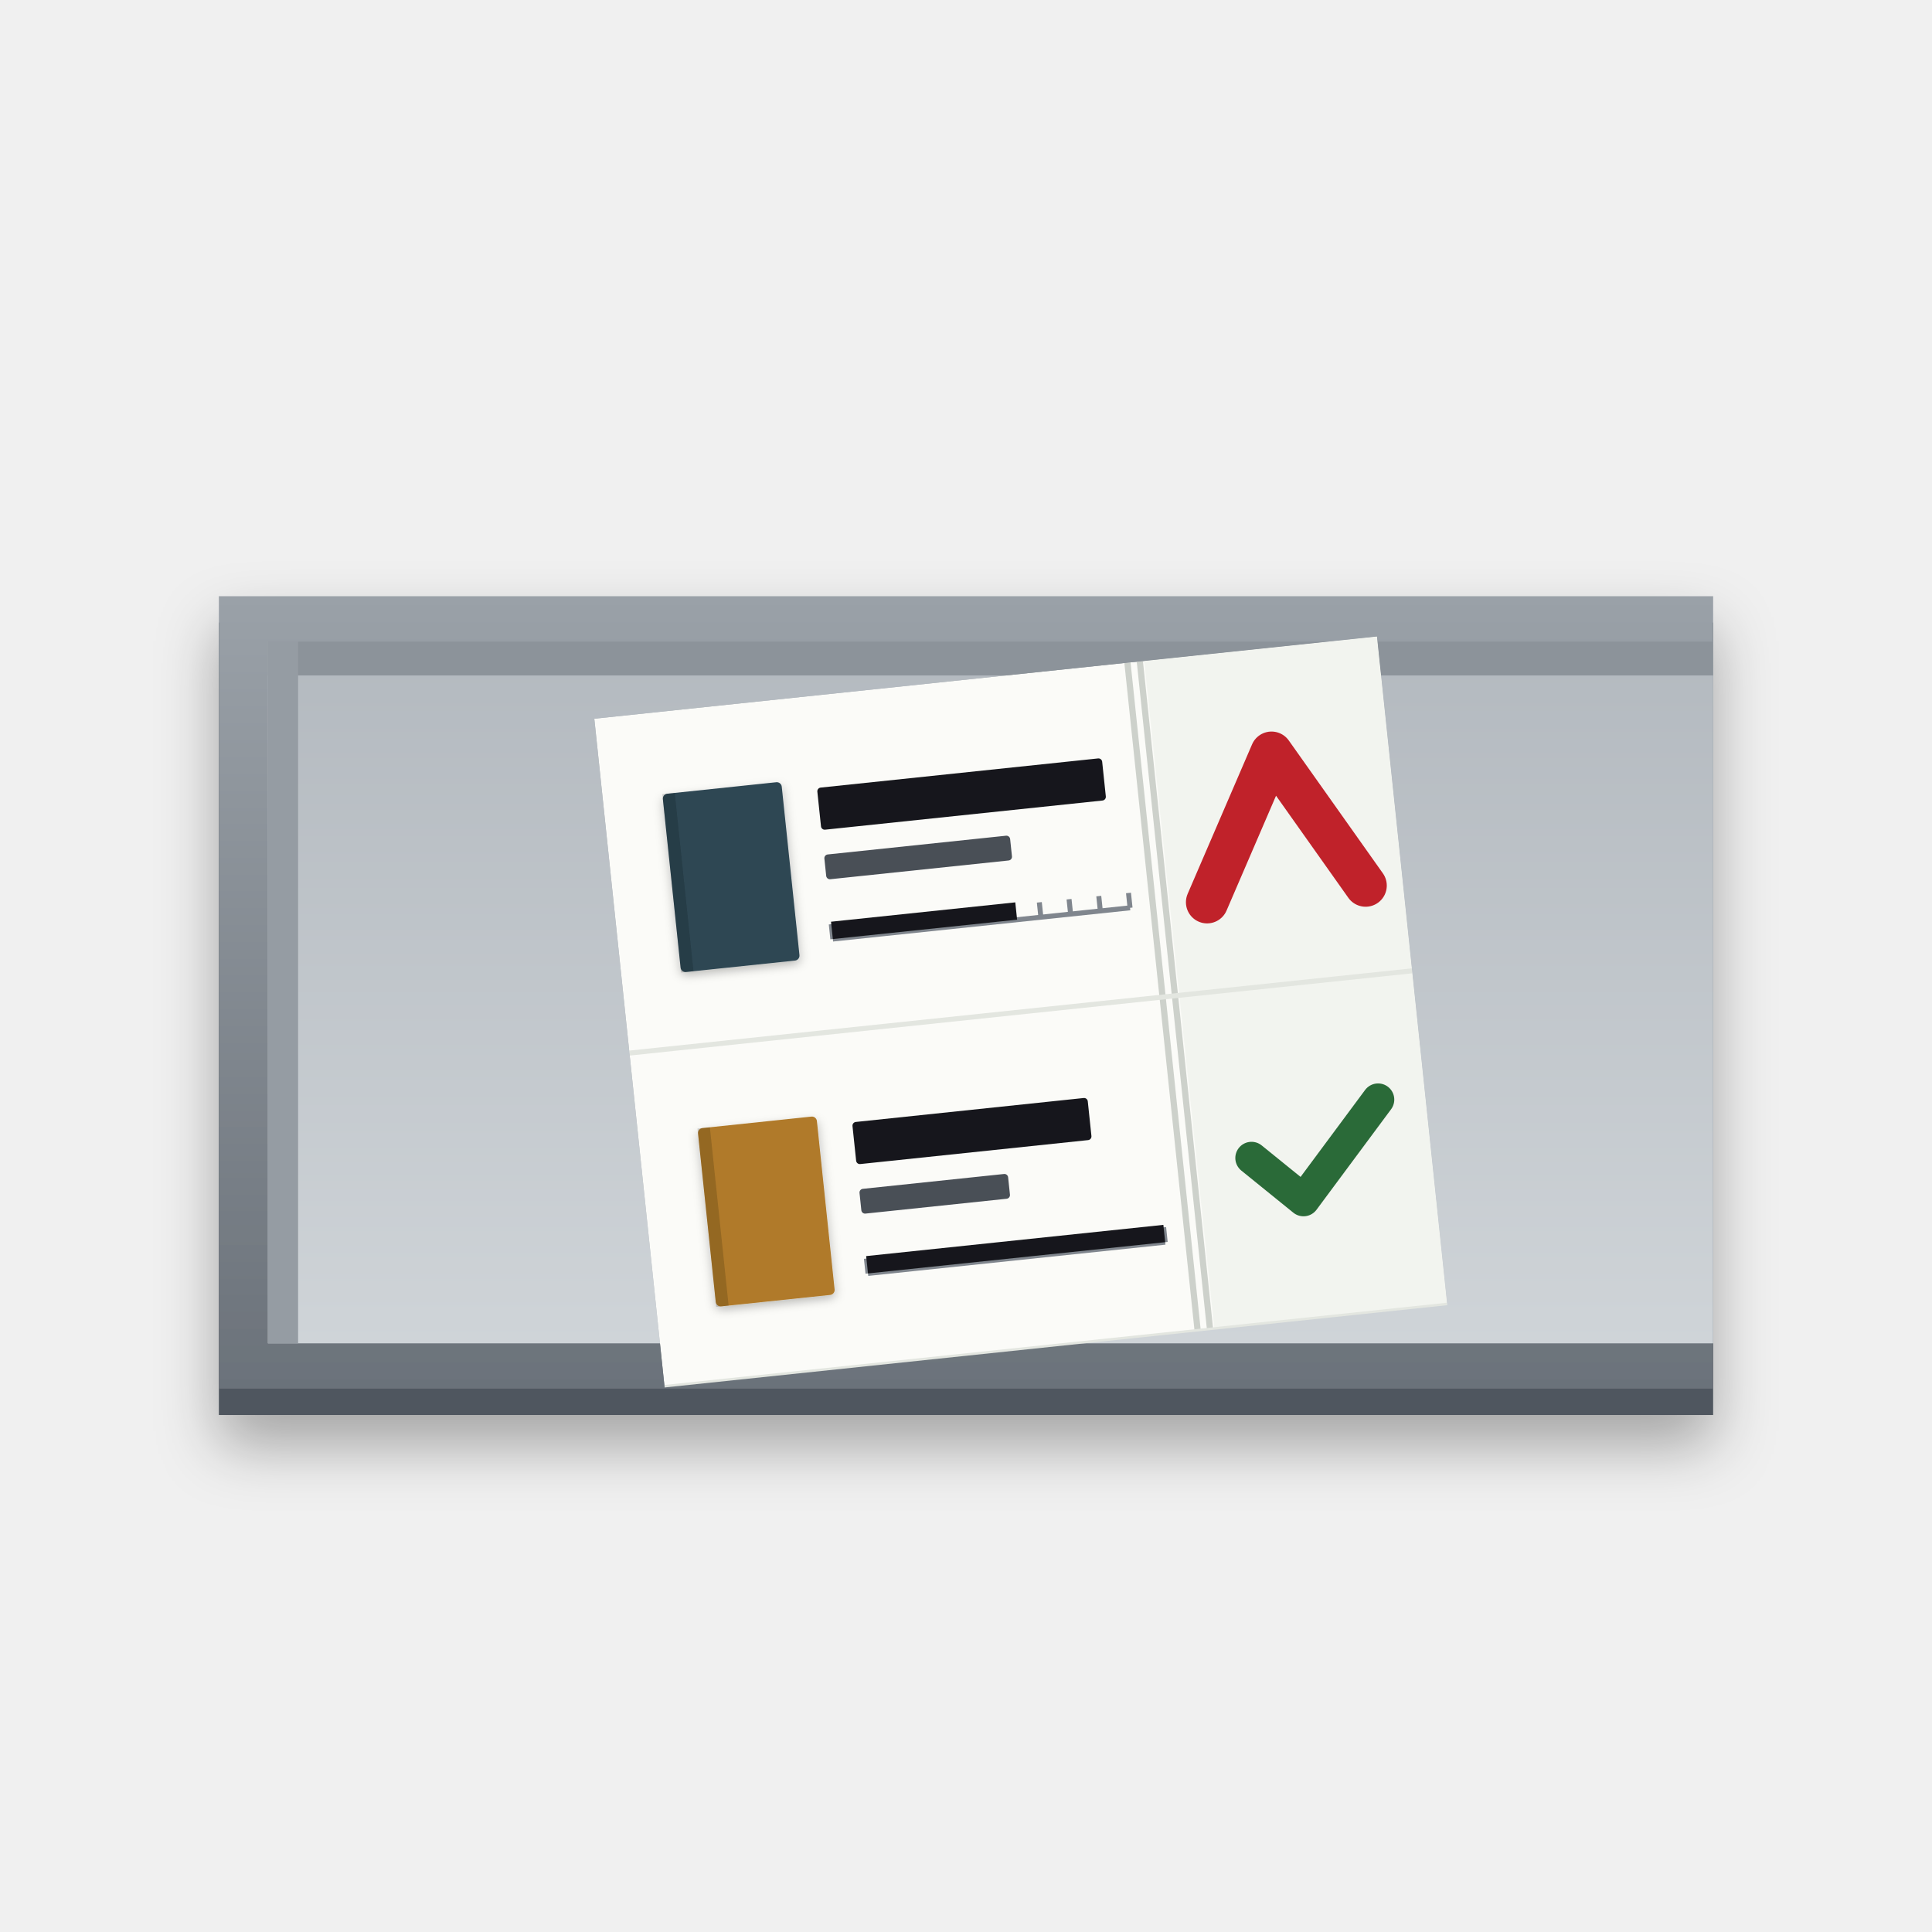
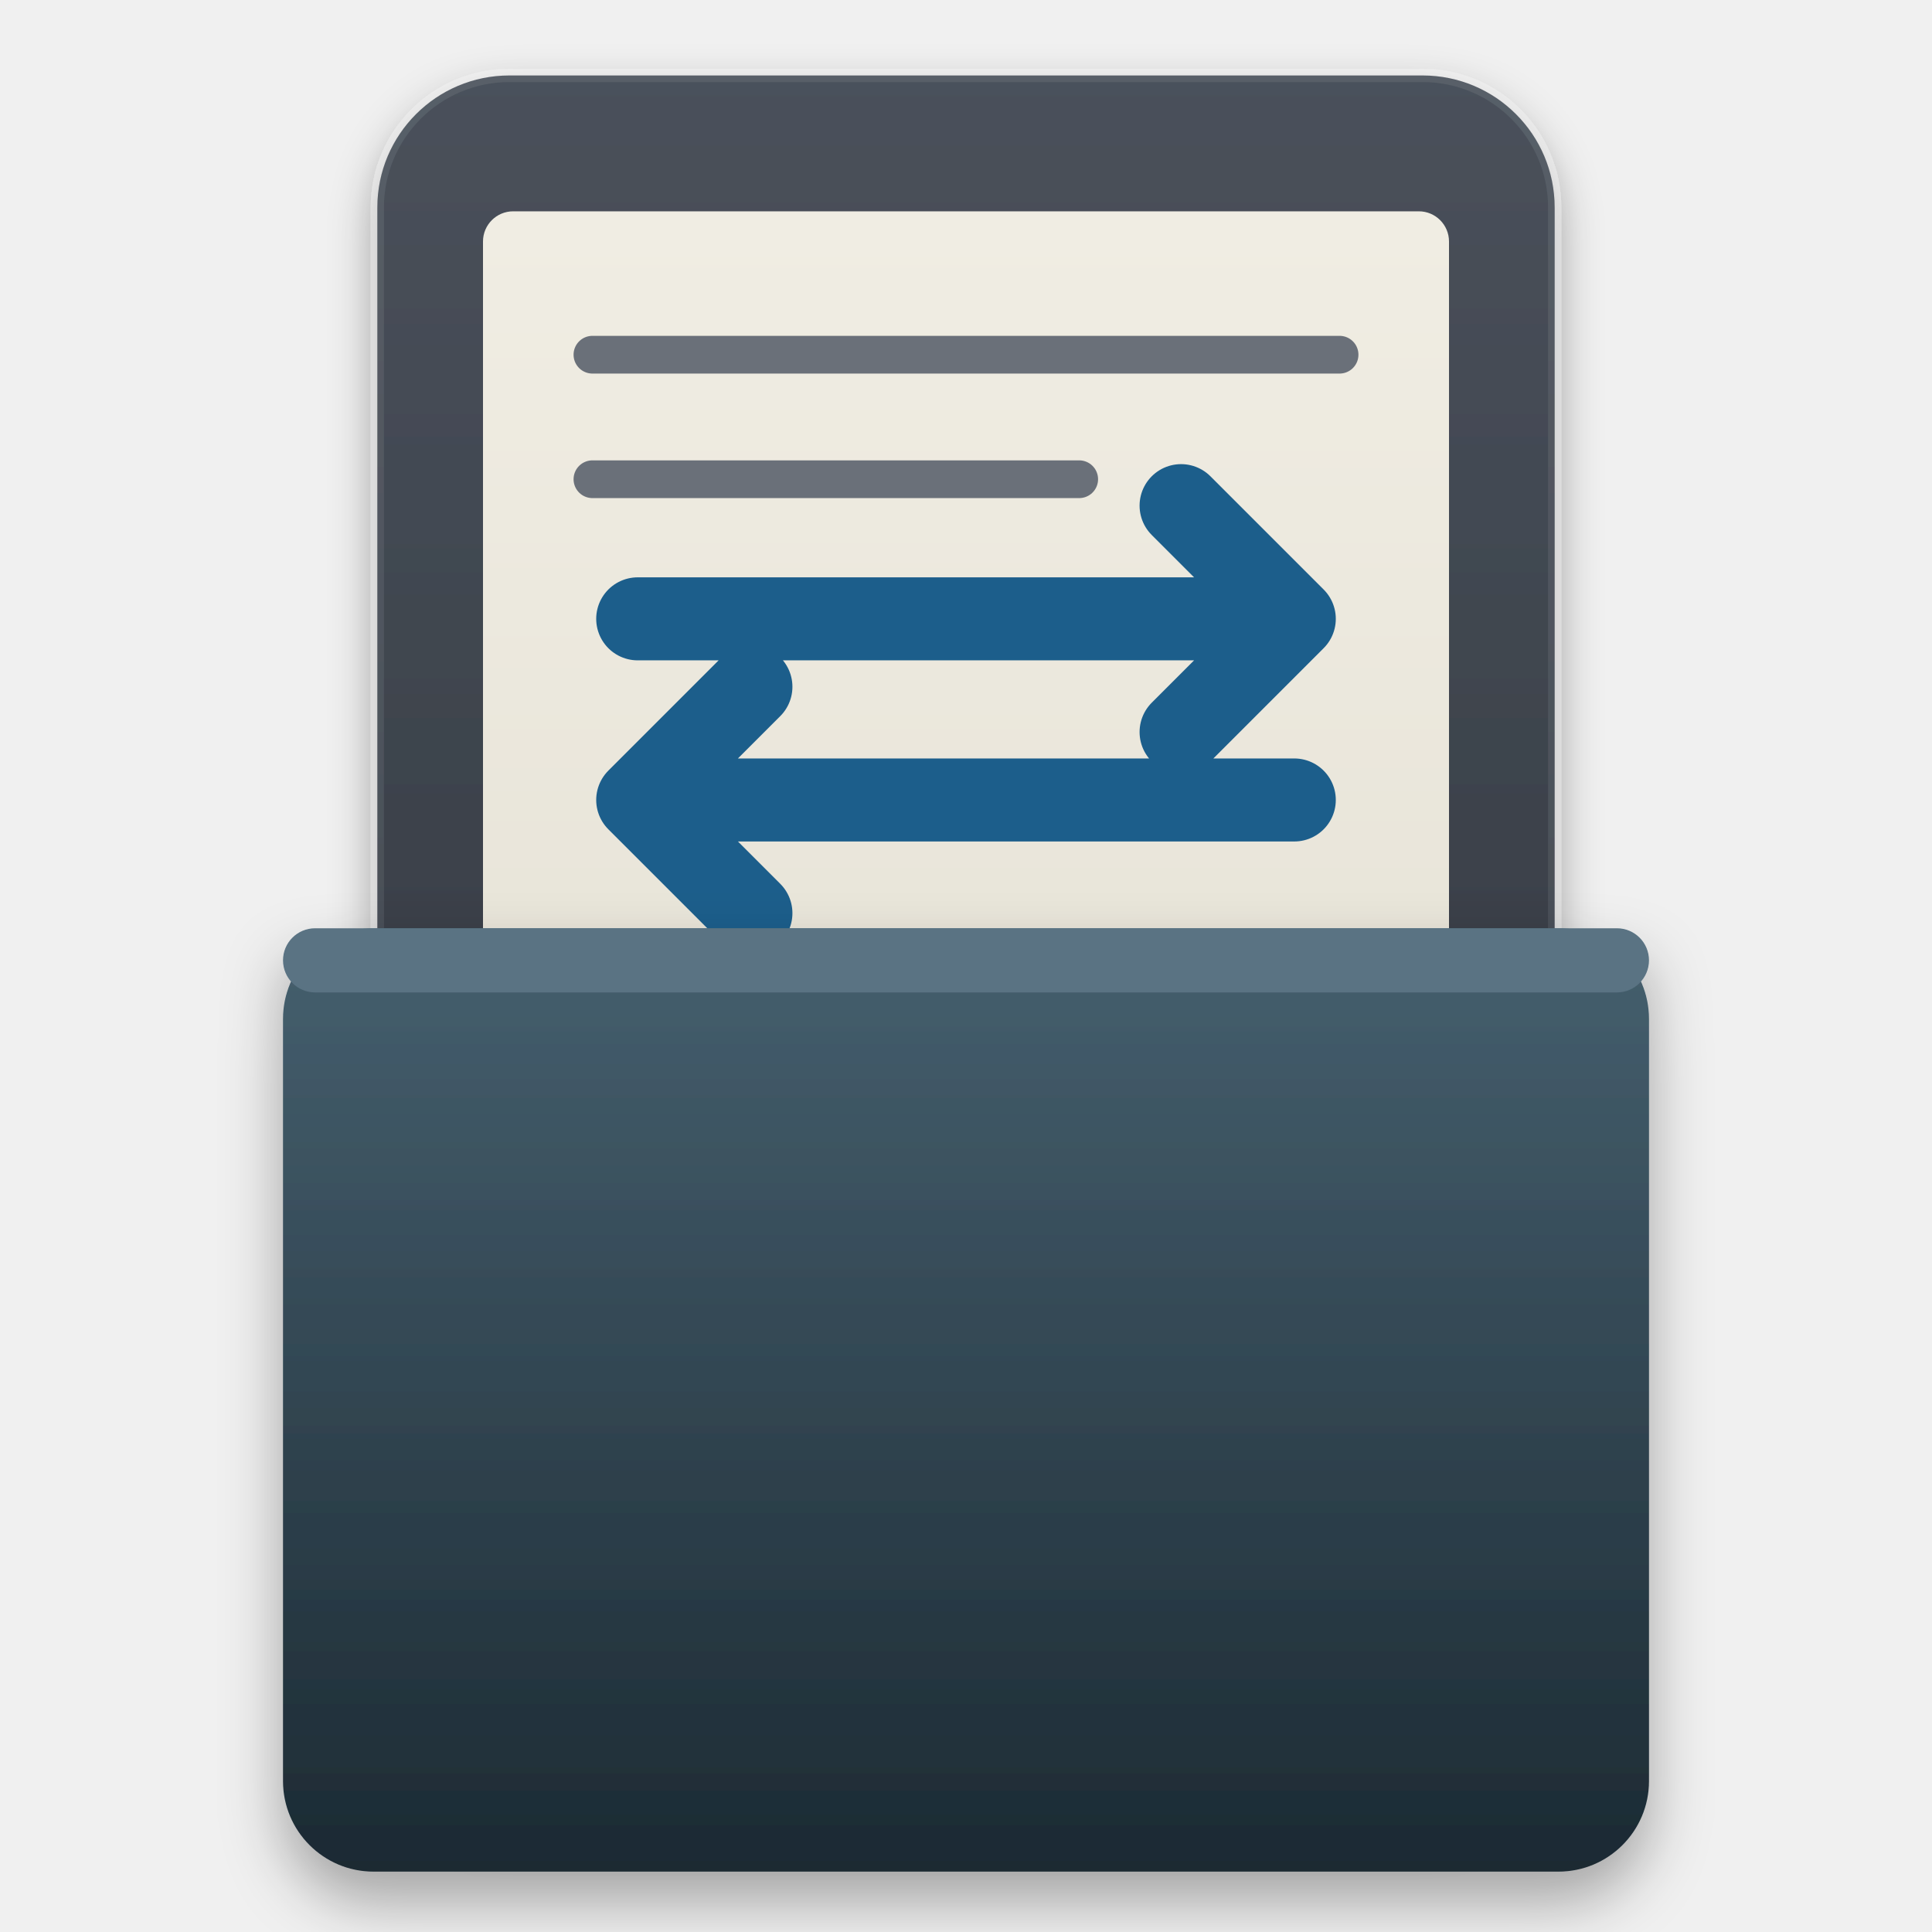
<svg xmlns="http://www.w3.org/2000/svg" viewBox="0 0 1024 1024" width="1024" height="1024">
  <defs>
-     <filter id="book" x="-30%" y="-30%" width="160%" height="160%">
-       <feDropShadow dx="0" dy="3" stdDeviation="4" flood-color="#000" flood-opacity="0.25" />
-     </filter>
    <filter id="drop" x="-30%" y="-30%" width="160%" height="160%">
      <feDropShadow dx="0" dy="16" stdDeviation="16" flood-color="#000" flood-opacity="0.32" />
    </filter>
-     <filter id="lie" x="-30%" y="-30%" width="160%" height="160%">
-       <feDropShadow dx="0" dy="8" stdDeviation="10" flood-color="#14222b" flood-opacity="0.38" />
+     <filter id="stand" x="-30%" y="-30%" width="160%" height="160%">
+       <feDropShadow dx="0" dy="10" stdDeviation="12" flood-color="#06111a" flood-opacity="0.4" />
    </filter>
-     <linearGradient id="floor" x1="0" y1="0" x2="0" y2="1">
-       <stop offset="0" stop-color="#b3b9bf" />
-       <stop offset="1" stop-color="#cfd4d8" />
+     <linearGradient id="body" x1="0" y1="0" x2="0" y2="1">
+       <stop offset="0" stop-color="#4a515b" />
+       <stop offset="1" stop-color="#2b3038" />
    </linearGradient>
-     <linearGradient id="rim" x1="0" y1="0" x2="0" y2="1">
-       <stop offset="0" stop-color="#9aa1a8" />
-       <stop offset="1" stop-color="#6b727a" />
+     <linearGradient id="eink" x1="0" y1="0" x2="0" y2="1">
+       <stop offset="0" stop-color="#f0ede3" />
+       <stop offset="1" stop-color="#e3dfd2" />
    </linearGradient>
-     <clipPath id="two">
-       <rect x="196" y="150" width="632" height="540" />
-     </clipPath>
+     <linearGradient id="sleeve" x1="0" y1="0" x2="0" y2="1">
+       <stop offset="0" stop-color="#46606f" />
+       <stop offset="1" stop-color="#1c2a33" />
+     </linearGradient>
  </defs>
+   <g transform="translate(0 -12)">
+     <g filter="url(#stand)">
+       <rect x="200" y="52" width="624" height="920" rx="70" fill="url(#body)" />
+       <rect x="200" y="52" width="624" height="920" rx="70" fill="none" stroke="#fff" stroke-opacity="0.08" stroke-width="7" />
+       <rect x="256" y="124" width="512" height="696" rx="16" fill="url(#eink)" />
+       <path d="M314 200H710M314 266H572" fill="none" stroke="#6b7079" stroke-width="20" stroke-linecap="round" stroke-linejoin="round" />
+     </g>
+     <path d="M338 340H686M626 280L686 340L626 400M686 436H338M398 376L338 436L398 496" fill="none" stroke="#1c5e8b" stroke-width="44" stroke-linecap="round" stroke-linejoin="round" />
+   </g>
  <g filter="url(#drop)">
-     <path d="M116 330 h792 v420 h-792 z" fill="#4f565e" />
-     <path d="M116 316 h792 v420 h-792 z" fill="url(#rim)" />
-     <path d="M142 340 h766 v372 h-766 z" fill="url(#floor)" />
-     <path d="M142 340 h766 v18 h-766 z" fill="#8c939a" />
-     <path d="M142 340 h16 v372 h-16 z" fill="#959ca3" />
-   </g>
-   <g transform="translate(176 296) rotate(-6) scale(0.66)">
-     <g filter="url(#lie)" clip-path="url(#two)">
-       <rect x="196" y="150" width="632" height="950" fill="#fbfbf8" />
-       <rect x="640" y="150" width="188" height="950" fill="#f2f4ef" />
-       <rect x="624" y="150" width="5" height="950" fill="#cdd1cb" />
-       <rect x="634" y="150" width="5" height="950" fill="#cdd1cb" />
-       <rect x="196" y="418" width="632" height="4" fill="#e3e6e0" />
-       <rect x="196" y="688" width="632" height="4" fill="#e3e6e0" />
-       <rect x="244" y="216" width="96" height="144" rx="4" fill="#2f4653" filter="url(#book)" />
-       <rect x="244" y="216" width="10" height="144" fill="#000" opacity="0.16" />
-       <rect x="368" y="224" width="230" height="34" rx="3" fill="#17191c" />
-       <rect x="368" y="278" width="150" height="20" rx="3" fill="#4a4f57" />
-       <rect x="368" y="344" width="240" height="4" fill="#80868e" />
-       <rect x="366.0" y="334" width="4" height="12" fill="#80868e" />
-       <rect x="390.0" y="334" width="4" height="12" fill="#80868e" />
-       <rect x="414.0" y="334" width="4" height="12" fill="#80868e" />
-       <rect x="438.0" y="334" width="4" height="12" fill="#80868e" />
-       <rect x="462.0" y="334" width="4" height="12" fill="#80868e" />
-       <rect x="486.0" y="334" width="4" height="12" fill="#80868e" />
-       <rect x="510.0" y="334" width="4" height="12" fill="#80868e" />
-       <rect x="534.0" y="334" width="4" height="12" fill="#80868e" />
-       <rect x="558.0" y="334" width="4" height="12" fill="#80868e" />
-       <rect x="582.0" y="334" width="4" height="12" fill="#80868e" />
-       <rect x="606.0" y="334" width="4" height="12" fill="#80868e" />
-       <rect x="368" y="332" width="148.8" height="14" fill="#17191c" />
-       <rect x="244" y="486" width="96" height="144" rx="4" fill="#b07a2a" filter="url(#book)" />
-       <rect x="244" y="486" width="10" height="144" fill="#000" opacity="0.16" />
-       <rect x="368" y="494" width="190" height="34" rx="3" fill="#17191c" />
-       <rect x="368" y="548" width="120" height="20" rx="3" fill="#4a4f57" />
-       <rect x="368" y="614" width="240" height="4" fill="#80868e" />
-       <rect x="366.0" y="604" width="4" height="12" fill="#80868e" />
-       <rect x="390.0" y="604" width="4" height="12" fill="#80868e" />
-       <rect x="414.0" y="604" width="4" height="12" fill="#80868e" />
-       <rect x="438.0" y="604" width="4" height="12" fill="#80868e" />
-       <rect x="462.0" y="604" width="4" height="12" fill="#80868e" />
-       <rect x="486.0" y="604" width="4" height="12" fill="#80868e" />
-       <rect x="510.0" y="604" width="4" height="12" fill="#80868e" />
-       <rect x="534.0" y="604" width="4" height="12" fill="#80868e" />
-       <rect x="558.0" y="604" width="4" height="12" fill="#80868e" />
-       <rect x="582.0" y="604" width="4" height="12" fill="#80868e" />
-       <rect x="606.0" y="604" width="4" height="12" fill="#80868e" />
-       <rect x="368" y="602" width="240.0" height="14" fill="#17191c" />
-       <rect x="244" y="756" width="96" height="144" rx="4" fill="#5d6f45" filter="url(#book)" />
-       <rect x="244" y="756" width="10" height="144" fill="#000" opacity="0.16" />
-       <rect x="368" y="764" width="240" height="34" rx="3" fill="#17191c" />
-       <rect x="368" y="818" width="170" height="20" rx="3" fill="#4a4f57" />
-       <rect x="368" y="884" width="240" height="4" fill="#80868e" />
-       <rect x="366.0" y="874" width="4" height="12" fill="#80868e" />
-       <rect x="390.0" y="874" width="4" height="12" fill="#80868e" />
-       <rect x="414.0" y="874" width="4" height="12" fill="#80868e" />
-       <rect x="438.0" y="874" width="4" height="12" fill="#80868e" />
-       <rect x="462.0" y="874" width="4" height="12" fill="#80868e" />
-       <rect x="486.0" y="874" width="4" height="12" fill="#80868e" />
-       <rect x="510.0" y="874" width="4" height="12" fill="#80868e" />
-       <rect x="534.0" y="874" width="4" height="12" fill="#80868e" />
-       <rect x="558.0" y="874" width="4" height="12" fill="#80868e" />
-       <rect x="582.0" y="874" width="4" height="12" fill="#80868e" />
-       <rect x="606.0" y="874" width="4" height="12" fill="#80868e" />
-       <rect x="368" y="872" width="72.0" height="14" fill="#17191c" />
-       <path d="M670 348 L734 234 L798 348" fill="none" stroke-linecap="round" stroke-linejoin="round" stroke="#c0212b" stroke-width="34" />
-       <path d="M684 556 L722 594 L790 520" fill="none" stroke-linecap="round" stroke-linejoin="round" stroke="#2c6a39" stroke-width="26" />
-       <path d="M684 862 L734 778 L784 862" fill="none" stroke-linecap="round" stroke-linejoin="round" stroke="#5f656e" stroke-width="14" stroke-dasharray="26 22" />
-     </g>
+     <rect x="150" y="492" width="724" height="500" rx="48" fill="url(#sleeve)" />
+     <rect x="150" y="492" width="724" height="34" rx="17" fill="#5a7383" />
  </g>
</svg>
